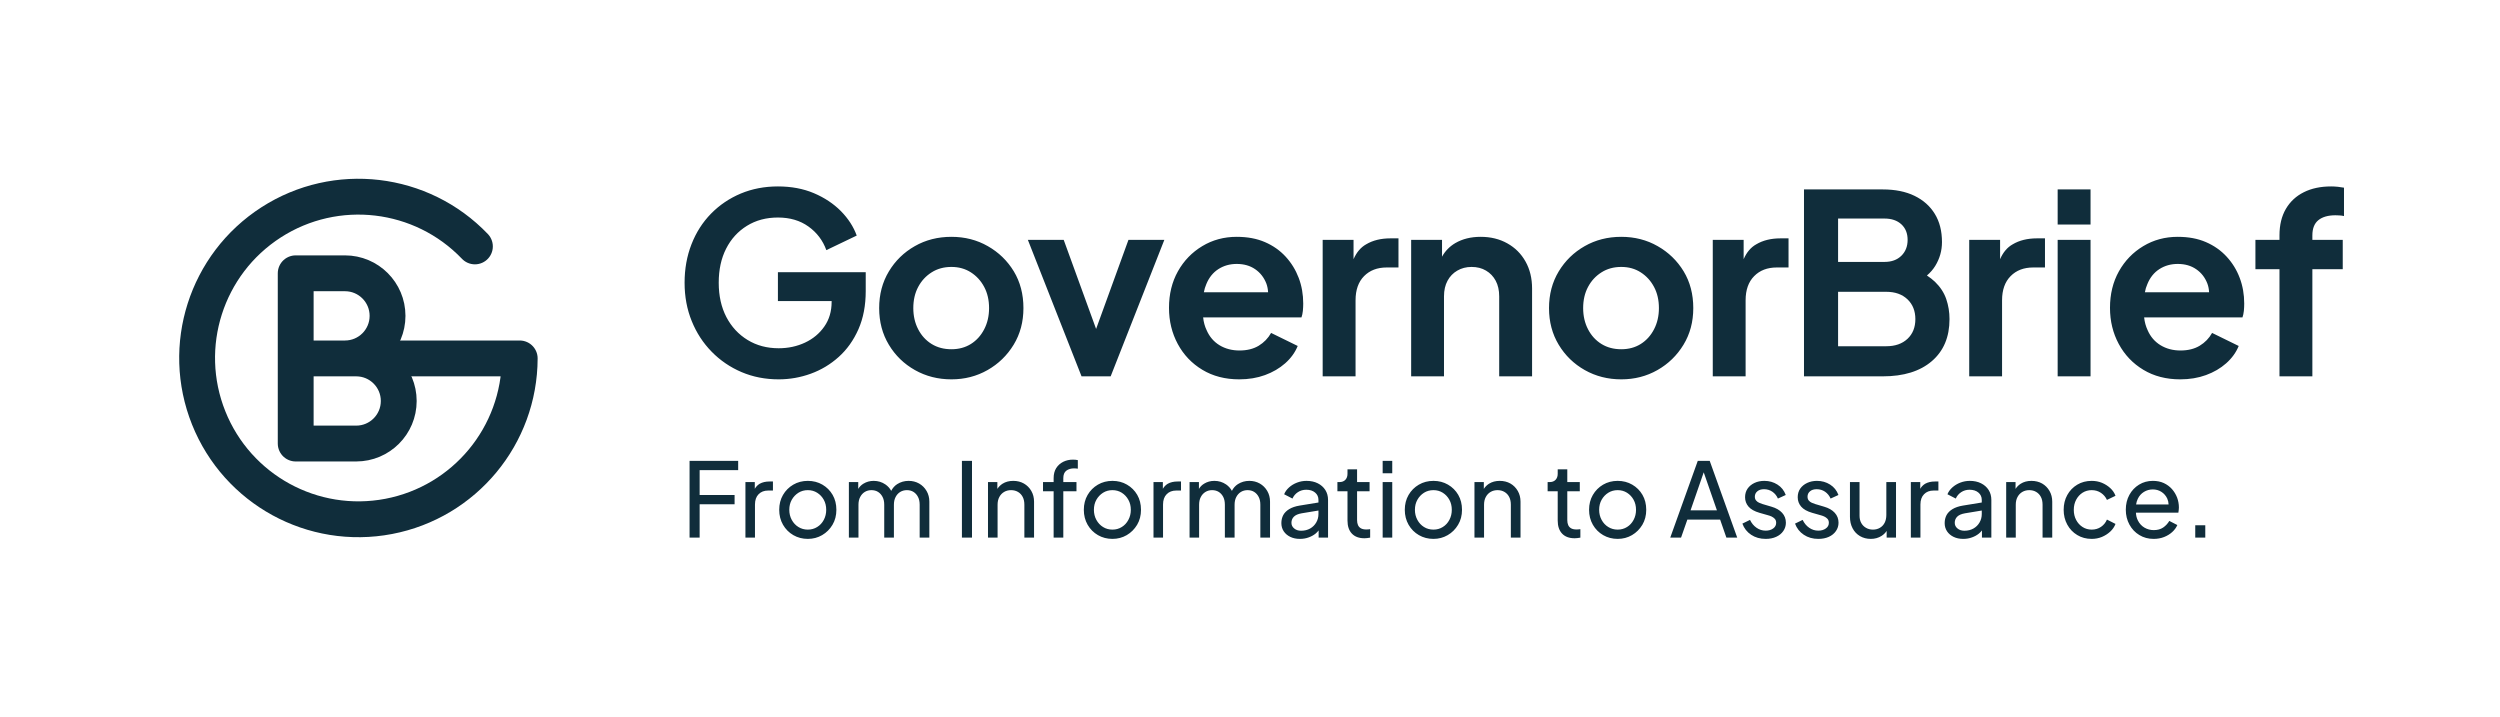
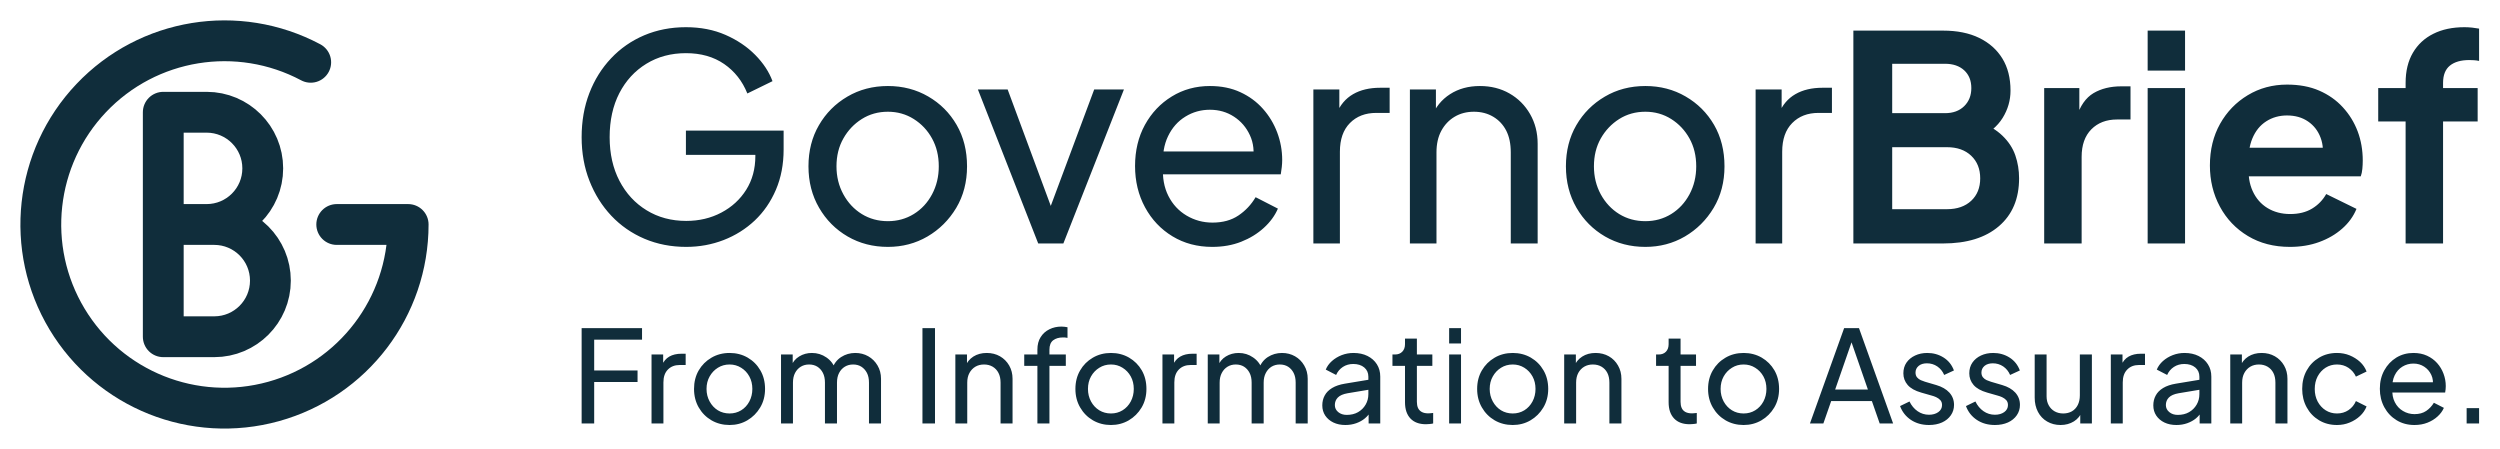
- <svg xmlns="http://www.w3.org/2000/svg" role="img" aria-label="GovernorBrief – From Information to Assurance." width="558" height="160" viewBox="0 0 558 160">
-   <g transform="translate(30 30)">
-     <path d="M76,25 A36,36 0 1 0 86,50 L57,50" fill="none" stroke="#102d3b" stroke-width="8" stroke-linecap="round" stroke-linejoin="round" />
-     <path d="M36,31 V69 M36,31 H47 a9.5,9.5 0 0 1 0,19 H36 M47,50 H49.5 a9.5,9.5 0 0 1 0,19 H36" fill="none" stroke="#102d3b" stroke-width="8" stroke-linecap="round" stroke-linejoin="round" />
+ <svg xmlns="http://www.w3.org/2000/svg" role="img" aria-label="GovernorBrief. From Information to Assurance." width="490" height="88" viewBox="0 0 490 88">
+   <g transform="translate(4 4)">
+     <g transform="translate(-10 -10)">
+       <path d="M66.90,18.21 A36,36 0 1 0 86,50 L72,50" stroke="#102d3b" fill="none" stroke-width="8" stroke-linecap="round" stroke-linejoin="round" />
+       <path d="M38,28 V72 M38,28 H46.5 a11,11 0 0 1 0,22 H38 M46.5,50.0 H48 a11,11 0 0 1 0,22 H38" stroke="#102d3b" fill="none" stroke-width="8" stroke-linecap="round" stroke-linejoin="round" />
+     </g>
+     <path d="M130.5 44.39Q126.07 44.39 122.32 42.8Q118.57 41.2 115.82 38.29Q113.08 35.38 111.54 31.46Q110 27.54 110 22.89Q110 18.18 111.51 14.26Q113.02 10.34 115.77 7.43Q118.51 4.52 122.26 2.92Q126.02 1.33 130.44 1.33Q134.75 1.33 138.2 2.84Q141.64 4.35 144.02 6.76Q146.4 9.17 147.41 11.91L142.48 14.32Q141.02 10.68 137.94 8.55Q134.86 6.42 130.44 6.42Q126.07 6.42 122.68 8.5Q119.3 10.57 117.39 14.26Q115.49 17.96 115.49 22.89Q115.49 27.76 117.42 31.46Q119.35 35.15 122.74 37.22Q126.13 39.3 130.5 39.3Q134.3 39.3 137.38 37.67Q140.46 36.05 142.26 33.19Q144.05 30.34 144.05 26.58V24.01L146.57 26.36H130.44V21.6H149.59V25.3Q149.59 29.66 148.08 33.19Q146.57 36.72 143.94 39.21Q141.3 41.7 137.83 43.05Q134.36 44.39 130.5 44.39ZM170.03 44.39Q165.66 44.39 162.14 42.35Q158.61 40.3 156.54 36.72Q154.46 33.14 154.46 28.6Q154.46 24.06 156.51 20.54Q158.55 17.01 162.08 14.94Q165.61 12.86 170.03 12.86Q174.4 12.86 177.93 14.91Q181.46 16.95 183.5 20.48Q185.54 24.01 185.54 28.6Q185.54 33.19 183.42 36.75Q181.29 40.3 177.79 42.35Q174.29 44.39 170.03 44.39ZM170.03 39.35Q172.83 39.35 175.1 37.95Q177.37 36.55 178.68 34.09Q180 31.62 180 28.6Q180 25.52 178.68 23.14Q177.37 20.76 175.1 19.33Q172.83 17.9 170.03 17.9Q167.18 17.9 164.91 19.33Q162.64 20.76 161.3 23.14Q159.95 25.52 159.95 28.6Q159.95 31.62 161.3 34.09Q162.64 36.55 164.91 37.95Q167.18 39.35 170.03 39.35ZM199.49 43.72 187.67 13.54H193.5L202.96 39.07H200.94L210.46 13.54H216.29L204.42 43.72ZM233.59 44.39Q229.22 44.39 225.81 42.32Q222.39 40.25 220.43 36.64Q218.47 33.02 218.47 28.54Q218.47 24.01 220.4 20.48Q222.34 16.95 225.67 14.91Q229 12.86 233.14 12.86Q236.5 12.86 239.11 14.07Q241.71 15.27 243.53 17.32Q245.35 19.36 246.33 21.96Q247.31 24.57 247.31 27.37Q247.31 27.98 247.23 28.74Q247.14 29.5 247.03 30.17H222.28V25.69H244.01L241.54 27.7Q242.05 24.79 240.98 22.5Q239.92 20.2 237.85 18.86Q235.78 17.51 233.14 17.51Q230.51 17.51 228.33 18.86Q226.14 20.2 224.94 22.69Q223.74 25.18 223.96 28.6Q223.74 31.9 225 34.4Q226.26 36.89 228.58 38.26Q230.9 39.63 233.65 39.63Q236.67 39.63 238.74 38.23Q240.82 36.83 242.1 34.65L246.47 36.89Q245.58 38.96 243.7 40.67Q241.82 42.38 239.28 43.38Q236.73 44.39 233.59 44.39ZM253.42 43.72V13.54H258.51V19.08L257.95 18.3Q259.02 15.72 261.2 14.46Q263.38 13.2 266.52 13.2H268.37V18.13H265.74Q262.54 18.13 260.58 20.12Q258.62 22.1 258.62 25.74V43.72ZM272.34 43.72V13.54H277.44V19.42L276.6 18.91Q277.72 16.06 280.21 14.46Q282.7 12.86 286.06 12.86Q289.31 12.86 291.86 14.32Q294.41 15.78 295.89 18.35Q297.38 20.93 297.38 24.18V43.72H292.11V25.86Q292.11 23.34 291.22 21.6Q290.32 19.86 288.67 18.88Q287.02 17.9 284.89 17.9Q282.76 17.9 281.11 18.88Q279.46 19.86 278.5 21.63Q277.55 23.39 277.55 25.86V43.72ZM318.49 44.39Q314.12 44.39 310.59 42.35Q307.06 40.3 304.99 36.72Q302.92 33.14 302.92 28.6Q302.92 24.06 304.96 20.54Q307.01 17.01 310.54 14.94Q314.06 12.86 318.49 12.86Q322.86 12.86 326.38 14.91Q329.91 16.95 331.96 20.48Q334 24.01 334 28.6Q334 33.19 331.87 36.75Q329.74 40.3 326.24 42.35Q322.74 44.39 318.49 44.39ZM318.49 39.35Q321.29 39.35 323.56 37.95Q325.82 36.55 327.14 34.09Q328.46 31.62 328.46 28.6Q328.46 25.52 327.14 23.14Q325.82 20.76 323.56 19.33Q321.29 17.9 318.49 17.9Q315.63 17.9 313.36 19.33Q311.1 20.76 309.75 23.14Q308.41 25.52 308.41 28.6Q308.41 31.62 309.75 34.09Q311.1 36.55 313.36 37.95Q315.63 39.35 318.49 39.35ZM340.1 43.72V13.54H345.2V19.08L344.64 18.3Q345.7 15.72 347.89 14.46Q350.07 13.2 353.21 13.2H355.06V18.13H352.42Q349.23 18.13 347.27 20.12Q345.31 22.1 345.31 25.74V43.72ZM359.26 43.72V2H376.84Q380.98 2 383.92 3.43Q386.86 4.86 388.46 7.46Q390.06 10.06 390.06 13.76Q390.06 16.62 388.52 19.11Q386.98 21.6 383.62 23.22V19.7Q386.7 20.87 388.49 22.61Q390.28 24.34 391.01 26.47Q391.74 28.6 391.74 30.95Q391.74 36.94 387.79 40.33Q383.84 43.72 376.84 43.72ZM366.87 37H377.62Q380.59 37 382.36 35.35Q384.12 33.7 384.12 30.95Q384.12 28.21 382.36 26.53Q380.59 24.85 377.62 24.85H366.87ZM366.87 18.18H377.23Q379.58 18.18 380.98 16.81Q382.38 15.44 382.38 13.26Q382.38 11.07 380.98 9.78Q379.58 8.5 377.23 8.5H366.87ZM396.66 43.72V13.26H403.55V20.03L402.99 19.02Q404.06 15.61 406.32 14.26Q408.59 12.92 411.78 12.92H413.58V19.42H410.94Q407.81 19.42 405.9 21.35Q404 23.28 404 26.75V43.72ZM416.94 43.72V13.26H424.27V43.72ZM416.94 9.84V2H424.27V9.84ZM444.82 44.39Q440.12 44.39 436.59 42.26Q433.06 40.14 431.1 36.5Q429.14 32.86 429.14 28.43Q429.14 23.84 431.13 20.28Q433.12 16.73 436.56 14.66Q440.01 12.58 444.26 12.58Q447.85 12.58 450.56 13.76Q453.28 14.94 455.18 17.01Q457.09 19.08 458.1 21.74Q459.1 24.4 459.1 27.48Q459.1 28.26 459.02 29.1Q458.94 29.94 458.71 30.56H435.19V24.96H454.57L451.1 27.59Q451.6 25.02 450.84 23Q450.09 20.98 448.38 19.81Q446.67 18.63 444.26 18.63Q441.97 18.63 440.18 19.78Q438.38 20.93 437.46 23.14Q436.54 25.35 436.76 28.49Q436.54 31.29 437.52 33.44Q438.5 35.6 440.43 36.78Q442.36 37.95 444.88 37.95Q447.4 37.95 449.16 36.89Q450.93 35.82 451.94 34.03L457.87 36.94Q456.98 39.13 455.07 40.81Q453.17 42.49 450.56 43.44Q447.96 44.39 444.82 44.39ZM467.5 43.72V19.81H462.13V13.26H467.5V12.25Q467.5 8.78 468.93 6.34Q470.36 3.9 472.94 2.62Q475.51 1.33 479.04 1.33Q479.71 1.33 480.52 1.41Q481.34 1.5 481.9 1.61V7.94Q481.34 7.82 480.86 7.8Q480.38 7.77 479.99 7.77Q477.53 7.77 476.18 8.86Q474.84 9.95 474.84 12.25V13.26H481.62V19.81H474.84V43.72ZM110 79V60.31H121.84V62.57H112.46V68.61H120.96V70.87H112.46V79ZM123.7 79V65.48H125.98V67.96L125.73 67.61Q126.21 66.46 127.18 65.89Q128.16 65.33 129.57 65.33H130.39V67.54H129.22Q127.79 67.54 126.91 68.43Q126.03 69.32 126.03 70.95V79ZM139 79.3Q137.04 79.3 135.46 78.39Q133.88 77.47 132.95 75.86Q132.03 74.26 132.03 72.23Q132.03 70.19 132.94 68.61Q133.86 67.03 135.44 66.11Q137.02 65.18 139 65.18Q140.96 65.18 142.54 66.09Q144.12 67.01 145.03 68.59Q145.95 70.17 145.95 72.23Q145.95 74.28 144.99 75.88Q144.04 77.47 142.47 78.39Q140.91 79.3 139 79.3ZM139 77.04Q140.25 77.04 141.27 76.42Q142.29 75.79 142.87 74.69Q143.46 73.58 143.46 72.23Q143.46 70.85 142.87 69.78Q142.29 68.71 141.27 68.08Q140.25 67.44 139 67.44Q137.72 67.44 136.7 68.08Q135.69 68.71 135.09 69.78Q134.48 70.85 134.48 72.23Q134.48 73.58 135.09 74.69Q135.69 75.79 136.7 76.42Q137.72 77.04 139 77.04ZM149.08 79V65.48H151.37V68.24L151.04 67.81Q151.54 66.53 152.65 65.86Q153.75 65.18 155.13 65.18Q156.71 65.18 157.98 66.06Q159.24 66.93 159.72 68.36L159.07 68.39Q159.59 66.81 160.85 65.99Q162.1 65.18 163.63 65.18Q165.04 65.18 166.18 65.83Q167.32 66.48 168 67.64Q168.68 68.79 168.68 70.25V79H166.32V71Q166.32 69.87 165.92 69.09Q165.51 68.31 164.82 67.87Q164.14 67.44 163.21 67.44Q162.3 67.44 161.59 67.87Q160.87 68.31 160.46 69.1Q160.05 69.89 160.05 71V79H157.69V71Q157.69 69.87 157.29 69.09Q156.89 68.31 156.2 67.87Q155.51 67.44 154.58 67.44Q153.67 67.44 152.96 67.87Q152.24 68.31 151.83 69.1Q151.42 69.89 151.42 71V79ZM176.8 79V60.31H179.26V79ZM183.25 79V65.48H185.53V68.11L185.16 67.89Q185.66 66.61 186.77 65.89Q187.89 65.18 189.4 65.18Q190.85 65.18 191.99 65.83Q193.13 66.48 193.8 67.64Q194.46 68.79 194.46 70.25V79H192.11V71Q192.11 69.87 191.7 69.09Q191.3 68.31 190.56 67.87Q189.82 67.44 188.87 67.44Q187.92 67.44 187.18 67.87Q186.44 68.31 186.01 69.1Q185.58 69.89 185.58 71V79ZM199.33 79V67.71H196.75V65.48H199.33V64.53Q199.33 63.07 199.97 62.07Q200.61 61.06 201.68 60.54Q202.74 60.01 204.05 60.01Q204.32 60.01 204.66 60.05Q205 60.09 205.23 60.14V62.22Q205.02 62.17 204.75 62.15Q204.47 62.14 204.32 62.14Q203.17 62.14 202.43 62.69Q201.69 63.25 201.69 64.53V65.48H204.9V67.71H201.69V79ZM213.75 79.3Q211.8 79.3 210.22 78.39Q208.64 77.47 207.71 75.86Q206.78 74.26 206.78 72.23Q206.78 70.19 207.7 68.61Q208.61 67.03 210.19 66.11Q211.77 65.18 213.75 65.18Q215.71 65.18 217.29 66.09Q218.87 67.01 219.79 68.59Q220.7 70.17 220.7 72.23Q220.7 74.28 219.75 75.88Q218.8 77.47 217.23 78.39Q215.66 79.3 213.75 79.3ZM213.75 77.04Q215.01 77.04 216.02 76.42Q217.04 75.79 217.63 74.69Q218.22 73.58 218.22 72.23Q218.22 70.85 217.63 69.78Q217.04 68.71 216.02 68.08Q215.01 67.44 213.75 67.44Q212.48 67.44 211.46 68.08Q210.44 68.71 209.84 69.78Q209.24 70.85 209.24 72.23Q209.24 73.58 209.84 74.69Q210.44 75.79 211.46 76.42Q212.48 77.04 213.75 77.04ZM223.84 79V65.48H226.12V67.96L225.87 67.61Q226.35 66.46 227.33 65.89Q228.3 65.33 229.71 65.33H230.54V67.54H229.36Q227.93 67.54 227.05 68.43Q226.17 69.32 226.17 70.95V79ZM232.72 79V65.48H235V68.24L234.68 67.81Q235.18 66.53 236.28 65.86Q237.39 65.18 238.77 65.18Q240.35 65.18 241.61 66.06Q242.88 66.93 243.36 68.36L242.7 68.39Q243.23 66.81 244.48 65.99Q245.74 65.18 247.27 65.18Q248.67 65.18 249.82 65.83Q250.96 66.48 251.63 67.64Q252.31 68.79 252.31 70.25V79H249.95V71Q249.95 69.87 249.55 69.09Q249.15 68.31 248.46 67.87Q247.77 67.44 246.84 67.44Q245.94 67.44 245.22 67.87Q244.51 68.31 244.1 69.1Q243.68 69.89 243.68 71V79H241.32V71Q241.32 69.87 240.92 69.09Q240.52 68.31 239.83 67.87Q239.14 67.44 238.21 67.44Q237.31 67.44 236.6 67.87Q235.88 68.31 235.47 69.1Q235.05 69.89 235.05 71V79ZM259.69 79.3Q258.36 79.3 257.34 78.81Q256.33 78.32 255.75 77.46Q255.17 76.59 255.17 75.46Q255.17 74.38 255.64 73.52Q256.1 72.65 257.09 72.05Q258.08 71.45 259.59 71.2L264.6 70.37V72.33L260.11 73.08Q258.81 73.31 258.22 73.91Q257.63 74.51 257.63 75.39Q257.63 76.22 258.29 76.77Q258.96 77.32 259.96 77.32Q261.24 77.32 262.18 76.78Q263.12 76.24 263.66 75.31Q264.2 74.38 264.2 73.26V69.82Q264.2 68.71 263.39 68.02Q262.57 67.34 261.24 67.34Q260.09 67.34 259.2 67.92Q258.31 68.51 257.88 69.49L255.85 68.44Q256.22 67.51 257.05 66.77Q257.88 66.03 258.98 65.6Q260.09 65.18 261.29 65.18Q262.85 65.18 264.03 65.77Q265.21 66.36 265.87 67.4Q266.53 68.44 266.53 69.82V79H264.25V76.44L264.68 76.59Q264.25 77.39 263.52 78Q262.8 78.6 261.82 78.95Q260.84 79.3 259.69 79.3ZM275.49 79.15Q273.51 79.15 272.44 78.02Q271.38 76.89 271.38 74.84V67.71H268.92V65.48H269.42Q270.32 65.48 270.85 64.93Q271.38 64.38 271.38 63.47V62.37H273.71V65.48H276.74V67.71H273.71V74.76Q273.71 75.44 273.92 75.94Q274.14 76.44 274.64 76.73Q275.14 77.02 275.97 77.02Q276.14 77.02 276.41 76.99Q276.67 76.97 276.9 76.94V79Q276.57 79.08 276.17 79.11Q275.77 79.15 275.49 79.15ZM280.03 79V65.48H282.36V79ZM280.03 63.32V60.31H282.36V63.32ZM292.5 79.3Q290.54 79.3 288.96 78.39Q287.38 77.47 286.45 75.86Q285.52 74.26 285.52 72.23Q285.52 70.19 286.44 68.61Q287.36 67.03 288.94 66.11Q290.52 65.18 292.5 65.18Q294.46 65.18 296.04 66.09Q297.62 67.01 298.53 68.59Q299.45 70.17 299.45 72.23Q299.45 74.28 298.49 75.88Q297.54 77.47 295.97 78.39Q294.41 79.3 292.5 79.3ZM292.5 77.04Q293.75 77.04 294.77 76.42Q295.78 75.79 296.37 74.69Q296.96 73.58 296.96 72.23Q296.96 70.85 296.37 69.78Q295.78 68.71 294.77 68.08Q293.75 67.44 292.5 67.44Q291.22 67.44 290.2 68.08Q289.19 68.71 288.59 69.78Q287.98 70.85 287.98 72.23Q287.98 73.58 288.59 74.69Q289.19 75.79 290.2 76.42Q291.22 77.04 292.5 77.04ZM302.58 79V65.48H304.87V68.11L304.49 67.89Q304.99 66.61 306.11 65.89Q307.22 65.18 308.73 65.18Q310.18 65.18 311.33 65.83Q312.47 66.48 313.13 67.64Q313.8 68.79 313.8 70.25V79H311.44V71Q311.44 69.87 311.04 69.09Q310.64 68.31 309.9 67.87Q309.16 67.44 308.2 67.44Q307.25 67.44 306.51 67.87Q305.77 68.31 305.34 69.1Q304.92 69.89 304.92 71V79ZM327.17 79.15Q325.19 79.15 324.12 78.02Q323.05 76.89 323.05 74.84V67.71H320.59V65.48H321.1Q322 65.48 322.53 64.93Q323.05 64.38 323.05 63.47V62.37H325.39V65.48H328.42V67.71H325.39V74.76Q325.39 75.44 325.6 75.94Q325.81 76.44 326.31 76.73Q326.82 77.02 327.64 77.02Q327.82 77.02 328.08 76.99Q328.35 76.97 328.57 76.94V79Q328.25 79.08 327.84 79.11Q327.44 79.15 327.17 79.15ZM337.75 79.3Q335.8 79.3 334.22 78.39Q332.64 77.47 331.71 75.86Q330.78 74.26 330.78 72.23Q330.78 70.19 331.7 68.61Q332.61 67.03 334.19 66.11Q335.77 65.18 337.75 65.18Q339.71 65.18 341.29 66.09Q342.87 67.01 343.79 68.59Q344.7 70.17 344.7 72.23Q344.7 74.28 343.75 75.88Q342.8 77.47 341.23 78.39Q339.66 79.3 337.75 79.3ZM337.75 77.04Q339.01 77.04 340.02 76.42Q341.04 75.79 341.63 74.69Q342.22 73.58 342.22 72.23Q342.22 70.85 341.63 69.78Q341.04 68.71 340.02 68.08Q339.01 67.44 337.75 67.44Q336.47 67.44 335.46 68.08Q334.44 68.71 333.84 69.78Q333.24 70.85 333.24 72.23Q333.24 73.58 333.84 74.69Q334.44 75.79 335.46 76.42Q336.47 77.04 337.75 77.04ZM350.75 79 357.45 60.31H360.36L367.05 79H364.42L362.89 74.61H354.91L353.38 79ZM355.69 72.35H362.11L358.55 62.09H359.25ZM374.08 79.3Q372.05 79.3 370.54 78.3Q369.04 77.29 368.41 75.59L370.26 74.69Q370.84 75.89 371.84 76.59Q372.85 77.29 374.08 77.29Q375.18 77.29 375.91 76.77Q376.64 76.24 376.64 75.39Q376.64 74.79 376.3 74.42Q375.96 74.06 375.48 73.84Q375.01 73.63 374.6 73.53L372.57 72.95Q370.74 72.43 369.9 71.45Q369.06 70.47 369.06 69.17Q369.06 67.96 369.67 67.07Q370.29 66.18 371.36 65.68Q372.42 65.18 373.75 65.18Q375.53 65.18 376.95 66.08Q378.37 66.98 378.97 68.61L377.06 69.49Q376.61 68.44 375.71 67.82Q374.81 67.21 373.68 67.21Q372.65 67.21 372.05 67.72Q371.44 68.24 371.44 69.02Q371.44 69.59 371.74 69.96Q372.05 70.32 372.47 70.51Q372.9 70.7 373.3 70.82L375.51 71.47Q377.16 71.95 378.08 72.95Q378.99 73.96 378.99 75.36Q378.99 76.49 378.37 77.39Q377.74 78.3 376.64 78.8Q375.53 79.3 374.08 79.3ZM387 79.3Q384.96 79.3 383.46 78.3Q381.95 77.29 381.33 75.59L383.18 74.69Q383.76 75.89 384.76 76.59Q385.77 77.29 387 77.29Q388.1 77.29 388.83 76.77Q389.56 76.24 389.56 75.39Q389.56 74.79 389.22 74.42Q388.88 74.06 388.4 73.84Q387.92 73.63 387.52 73.53L385.49 72.95Q383.66 72.43 382.82 71.45Q381.98 70.47 381.98 69.17Q381.98 67.96 382.59 67.07Q383.21 66.18 384.27 65.68Q385.34 65.18 386.67 65.18Q388.45 65.18 389.87 66.08Q391.29 66.98 391.89 68.61L389.98 69.49Q389.53 68.44 388.63 67.82Q387.72 67.21 386.6 67.21Q385.57 67.21 384.96 67.72Q384.36 68.24 384.36 69.02Q384.36 69.59 384.66 69.96Q384.96 70.32 385.39 70.51Q385.82 70.7 386.22 70.82L388.43 71.47Q390.08 71.95 391 72.95Q391.91 73.96 391.91 75.36Q391.91 76.49 391.29 77.39Q390.66 78.3 389.56 78.8Q388.45 79.3 387 79.3ZM399.87 79.3Q398.41 79.3 397.24 78.62Q396.08 77.95 395.44 76.73Q394.8 75.51 394.8 73.93V65.48H397.13V73.68Q397.13 74.69 397.55 75.44Q397.96 76.19 398.7 76.62Q399.44 77.04 400.39 77.04Q401.35 77.04 402.09 76.62Q402.83 76.19 403.24 75.39Q403.65 74.58 403.65 73.48V65.48H406.01V79H403.73V76.37L404.11 76.59Q403.63 77.87 402.49 78.59Q401.35 79.3 399.87 79.3ZM409.72 79V65.48H412.01V67.96L411.76 67.61Q412.23 66.46 413.21 65.89Q414.19 65.33 415.59 65.33H416.42V67.54H415.24Q413.81 67.54 412.94 68.43Q412.06 69.32 412.06 70.95V79ZM422.57 79.3Q421.24 79.3 420.22 78.81Q419.21 78.32 418.63 77.46Q418.05 76.59 418.05 75.46Q418.05 74.38 418.52 73.52Q418.98 72.65 419.97 72.05Q420.96 71.45 422.47 71.2L427.49 70.37V72.33L422.99 73.08Q421.69 73.31 421.1 73.91Q420.51 74.51 420.51 75.39Q420.51 76.22 421.18 76.77Q421.84 77.32 422.84 77.32Q424.12 77.32 425.06 76.78Q426 76.24 426.54 75.31Q427.08 74.38 427.08 73.26V69.82Q427.08 68.71 426.27 68.02Q425.45 67.34 424.12 67.34Q422.97 67.34 422.08 67.92Q421.19 68.51 420.76 69.49L418.73 68.44Q419.11 67.51 419.93 66.77Q420.76 66.03 421.87 65.6Q422.97 65.18 424.17 65.18Q425.73 65.18 426.91 65.77Q428.09 66.36 428.75 67.4Q429.42 68.44 429.42 69.82V79H427.13V76.44L427.56 76.59Q427.13 77.39 426.41 78Q425.68 78.6 424.7 78.95Q423.72 79.3 422.57 79.3ZM433.13 79V65.48H435.41V68.11L435.04 67.89Q435.54 66.61 436.65 65.89Q437.77 65.18 439.28 65.18Q440.73 65.18 441.87 65.83Q443.01 66.48 443.68 67.64Q444.34 68.79 444.34 70.25V79H441.98V71Q441.98 69.87 441.58 69.09Q441.18 68.31 440.44 67.87Q439.7 67.44 438.75 67.44Q437.8 67.44 437.06 67.87Q436.32 68.31 435.89 69.1Q435.46 69.89 435.46 71V79ZM454.05 79.3Q452.07 79.3 450.53 78.37Q448.98 77.44 448.11 75.84Q447.23 74.23 447.23 72.23Q447.23 70.19 448.11 68.61Q448.98 67.03 450.53 66.11Q452.07 65.18 454.05 65.18Q455.38 65.18 456.53 65.65Q457.69 66.13 458.57 66.93Q459.44 67.74 459.85 68.82L457.76 69.82Q457.29 68.77 456.31 68.1Q455.33 67.44 454.05 67.44Q452.82 67.44 451.83 68.06Q450.84 68.69 450.26 69.77Q449.69 70.85 449.69 72.25Q449.69 73.61 450.26 74.7Q450.84 75.79 451.83 76.42Q452.82 77.04 454.05 77.04Q455.33 77.04 456.31 76.38Q457.29 75.71 457.76 74.61L459.85 75.66Q459.44 76.72 458.57 77.53Q457.69 78.35 456.53 78.82Q455.38 79.3 454.05 79.3ZM469.23 79.3Q467.27 79.3 465.74 78.37Q464.21 77.44 463.33 75.83Q462.45 74.21 462.45 72.2Q462.45 70.17 463.32 68.59Q464.19 67.01 465.68 66.09Q467.17 65.18 469.03 65.18Q470.53 65.18 471.7 65.72Q472.87 66.26 473.68 67.17Q474.5 68.09 474.93 69.25Q475.37 70.42 475.37 71.67Q475.37 71.95 475.34 72.29Q475.3 72.63 475.25 72.93H464.16V70.92H473.89L472.79 71.83Q473.02 70.52 472.54 69.49Q472.06 68.46 471.13 67.86Q470.21 67.26 469.03 67.26Q467.85 67.26 466.87 67.86Q465.89 68.46 465.35 69.58Q464.81 70.7 464.91 72.23Q464.81 73.71 465.38 74.82Q465.94 75.94 466.98 76.55Q468.02 77.17 469.25 77.17Q470.61 77.17 471.54 76.54Q472.46 75.91 473.04 74.94L475 75.94Q474.6 76.87 473.76 77.63Q472.92 78.4 471.77 78.85Q470.63 79.3 469.23 79.3ZM479.46 79V75.99H481.9V79Z" fill="#102d3b" />
  </g>
-   <path d="M173.8 84.67L173.8 84.67Q169.32 84.67 165.51 83.05Q161.7 81.42 158.85 78.51Q155.99 75.6 154.4 71.68Q152.8 67.76 152.8 63.11Q152.8 58.46 154.34 54.52Q155.88 50.57 158.71 47.68Q161.54 44.8 165.34 43.2Q169.15 41.61 173.63 41.61Q178.11 41.61 181.67 43.12Q185.22 44.63 187.69 47.12Q190.15 49.62 191.22 52.58L191.22 52.58L184.44 55.83Q183.26 52.58 180.46 50.57Q177.66 48.55 173.63 48.55L173.63 48.55Q169.71 48.55 166.72 50.4Q163.72 52.25 162.07 55.5Q160.42 58.74 160.42 63.11Q160.42 67.48 162.12 70.76Q163.83 74.03 166.86 75.88Q169.88 77.73 173.8 77.73L173.8 77.73Q176.99 77.73 179.68 76.47Q182.37 75.21 183.99 72.88Q185.62 70.56 185.62 67.37L185.62 67.37L185.62 67.2L173.63 67.2L173.63 60.76L193.23 60.76L193.23 64.96Q193.23 69.78 191.61 73.47Q189.98 77.17 187.21 79.66Q184.44 82.15 180.97 83.41Q177.5 84.67 173.8 84.67M212.36 84.67L212.36 84.67Q207.88 84.67 204.21 82.6Q200.54 80.53 198.39 76.94Q196.23 73.36 196.23 68.77L196.23 68.77Q196.23 64.18 198.39 60.59Q200.54 57.01 204.18 54.94Q207.82 52.86 212.36 52.86L212.36 52.86Q216.84 52.86 220.48 54.94Q224.12 57.01 226.28 60.56Q228.43 64.12 228.43 68.77L228.43 68.77Q228.43 73.36 226.25 76.94Q224.06 80.53 220.42 82.6Q216.78 84.67 212.36 84.67M212.36 77.95L212.36 77.95Q214.82 77.95 216.7 76.78Q218.58 75.6 219.67 73.5Q220.76 71.4 220.76 68.77L220.76 68.77Q220.76 66.08 219.67 64.04Q218.58 61.99 216.7 60.79Q214.82 59.58 212.36 59.58L212.36 59.58Q209.84 59.58 207.94 60.79Q206.03 61.99 204.94 64.04Q203.85 66.08 203.85 68.77L203.85 68.77Q203.85 71.4 204.94 73.5Q206.03 75.6 207.94 76.78Q209.84 77.95 212.36 77.95M247.9 84L241.4 84L229.42 53.54L237.42 53.54L244.65 73.42L251.87 53.54L259.88 53.54L247.9 84M276.6 84.67L276.6 84.67Q271.9 84.67 268.37 82.54Q264.84 80.42 262.88 76.78Q260.92 73.14 260.92 68.71L260.92 68.71Q260.92 64.12 262.91 60.56Q264.9 57.01 268.34 54.94Q271.78 52.86 276.04 52.86L276.04 52.86Q279.62 52.86 282.34 54.04Q285.06 55.22 286.96 57.29Q288.86 59.36 289.87 62.02Q290.88 64.68 290.88 67.76L290.88 67.76Q290.88 68.54 290.8 69.38Q290.71 70.22 290.49 70.84L290.49 70.84L268.54 70.84Q268.7 72.41 269.32 73.7L269.32 73.7Q270.27 75.88 272.2 77.06Q274.14 78.23 276.66 78.23Q279.18 78.23 280.94 77.17Q282.7 76.1 283.71 74.31L283.71 74.31L289.65 77.22Q288.75 79.41 286.85 81.09Q284.94 82.77 282.34 83.72Q279.74 84.67 276.6 84.67M268.7 65.24L268.7 65.24L283.04 65.24Q282.98 64.18 282.65 63.28L282.65 63.28Q281.86 61.26 280.16 60.09Q278.45 58.91 276.04 58.91L276.04 58.91Q273.74 58.91 271.95 60.06Q270.16 61.21 269.26 63.39L269.26 63.39Q268.87 64.29 268.7 65.24M302.56 84L295.22 84L295.22 53.54L302.11 53.54L302.11 57.85Q303.12 55.55 304.91 54.54L304.91 54.54Q307.15 53.2 310.34 53.2L310.34 53.2L312.14 53.2L312.14 59.7L309.5 59.7Q306.37 59.7 304.46 61.63Q302.56 63.56 302.56 67.03L302.56 67.03L302.56 84M322.3 84L314.97 84L314.97 53.54L321.86 53.54L321.86 57.29Q322.92 55.38 324.82 54.26L324.82 54.26Q327.23 52.86 330.48 52.86L330.48 52.86Q333.84 52.86 336.44 54.32Q339.05 55.78 340.5 58.38Q341.96 60.98 341.96 64.4L341.96 64.4L341.96 84L334.62 84L334.62 66.14Q334.62 64.12 333.84 62.66Q333.06 61.21 331.68 60.4Q330.31 59.58 328.46 59.58L328.46 59.58Q326.67 59.58 325.27 60.4Q323.87 61.21 323.09 62.66Q322.3 64.12 322.3 66.14L322.3 66.14L322.3 84M361.87 84.67L361.87 84.67Q357.39 84.67 353.72 82.6Q350.06 80.53 347.9 76.94Q345.74 73.36 345.74 68.77L345.74 68.77Q345.74 64.18 347.9 60.59Q350.06 57.01 353.7 54.94Q357.34 52.86 361.87 52.86L361.87 52.86Q366.35 52.86 369.99 54.94Q373.63 57.01 375.79 60.56Q377.94 64.12 377.94 68.77L377.94 68.77Q377.94 73.36 375.76 76.94Q373.58 80.53 369.94 82.6Q366.3 84.67 361.87 84.67M361.87 77.95L361.87 77.95Q364.34 77.95 366.21 76.78Q368.09 75.6 369.18 73.5Q370.27 71.4 370.27 68.77L370.27 68.77Q370.27 66.08 369.18 64.04Q368.09 61.99 366.21 60.79Q364.34 59.58 361.87 59.58L361.87 59.58Q359.35 59.58 357.45 60.79Q355.54 61.99 354.45 64.04Q353.36 66.08 353.36 68.77L353.36 68.77Q353.36 71.4 354.45 73.5Q355.54 75.6 357.45 76.78Q359.35 77.95 361.87 77.95M389.62 84L382.29 84L382.29 53.54L389.18 53.54L389.18 57.85Q390.18 55.55 391.98 54.54L391.98 54.54Q394.22 53.2 397.41 53.2L397.41 53.2L399.2 53.2L399.2 59.7L396.57 59.7Q393.43 59.7 391.53 61.63Q389.62 63.56 389.62 67.03L389.62 67.03L389.62 84M420.23 84L402.65 84L402.65 42.28L420.23 42.28Q424.38 42.28 427.32 43.71Q430.26 45.14 431.85 47.74Q433.45 50.34 433.45 54.04L433.45 54.04Q433.45 56.9 431.94 59.36L431.94 59.36Q431.21 60.54 430.09 61.49L430.09 61.49Q431.1 62.16 431.88 62.89L431.88 62.89Q433.67 64.62 434.4 66.75Q435.13 68.88 435.13 71.23L435.13 71.23Q435.13 77.22 431.18 80.61Q427.23 84 420.23 84L420.23 84M410.26 65.13L410.26 77.28L421.02 77.28Q423.98 77.28 425.75 75.63Q427.51 73.98 427.51 71.23Q427.51 68.49 425.75 66.81Q423.98 65.13 421.02 65.13L421.02 65.13L410.26 65.13M410.26 48.78L410.26 58.46L420.62 58.46Q422.98 58.46 424.38 57.09Q425.78 55.72 425.78 53.54Q425.78 51.35 424.38 50.06Q422.98 48.78 420.62 48.78L420.62 48.78L410.26 48.78M446.86 84L439.53 84L439.53 53.54L446.42 53.54L446.42 57.85Q447.42 55.55 449.22 54.54L449.22 54.54Q451.46 53.2 454.65 53.2L454.65 53.2L456.44 53.2L456.44 59.7L453.81 59.7Q450.67 59.7 448.77 61.63Q446.86 63.56 446.86 67.03L446.86 67.03L446.86 84M466.61 84L459.27 84L459.27 53.54L466.61 53.54L466.61 84M466.61 50.12L459.27 50.12L459.27 42.28L466.61 42.28L466.61 50.12M486.63 84.67L486.63 84.67Q481.93 84.67 478.4 82.54Q474.87 80.42 472.91 76.78Q470.95 73.14 470.95 68.71L470.95 68.71Q470.95 64.12 472.94 60.56Q474.93 57.01 478.37 54.94Q481.82 52.86 486.07 52.86L486.07 52.86Q489.66 52.86 492.37 54.04Q495.09 55.22 496.99 57.29Q498.9 59.36 499.9 62.02Q500.91 64.68 500.91 67.76L500.91 67.76Q500.91 68.54 500.83 69.38Q500.74 70.22 500.52 70.84L500.52 70.84L478.57 70.84Q478.74 72.41 479.35 73.7L479.35 73.7Q480.3 75.88 482.24 77.06Q484.17 78.23 486.69 78.23Q489.21 78.23 490.97 77.17Q492.74 76.1 493.74 74.31L493.74 74.31L499.68 77.22Q498.78 79.41 496.88 81.09Q494.98 82.77 492.37 83.72Q489.77 84.67 486.63 84.67M478.74 65.24L478.74 65.24L493.07 65.24Q493.02 64.18 492.68 63.28L492.68 63.28Q491.9 61.26 490.19 60.09Q488.48 58.91 486.07 58.91L486.07 58.91Q483.78 58.91 481.98 60.06Q480.19 61.21 479.3 63.39L479.3 63.39Q478.9 64.29 478.74 65.24M516.12 84L508.78 84L508.78 60.09L503.41 60.09L503.41 53.54L508.78 53.54L508.78 52.53Q508.78 49.06 510.21 46.62Q511.64 44.18 514.22 42.9Q516.79 41.61 520.32 41.61L520.32 41.61Q520.99 41.61 521.8 41.69Q522.62 41.78 523.18 41.89L523.18 41.89L523.18 48.22Q522.62 48.1 522.14 48.08Q521.66 48.05 521.27 48.05L521.27 48.05Q518.81 48.05 517.46 49.14Q516.12 50.23 516.12 52.53L516.12 52.53L516.12 53.54L522.9 53.54L522.9 60.09L516.12 60.09L516.12 84" fill="#102d3b" />
-   <path d="M156.16 120L153.91 120L153.91 102.87L164.76 102.87L164.76 104.94L156.16 104.94L156.16 110.48L163.96 110.48L163.96 112.55L156.16 112.55L156.16 120M168.51 120L166.38 120L166.38 107.6L168.47 107.6L168.47 109.1Q168.88 108.39 169.57 107.97L169.57 107.97Q170.47 107.47 171.76 107.47L171.76 107.47L172.52 107.47L172.52 109.49L171.44 109.49Q170.12 109.49 169.32 110.31Q168.51 111.12 168.51 112.62L168.51 112.62L168.51 120M180.31 120.28L180.31 120.28Q178.52 120.28 177.07 119.44Q175.62 118.6 174.77 117.13Q173.92 115.65 173.92 113.79L173.92 113.79Q173.92 111.93 174.76 110.48Q175.6 109.03 177.05 108.18Q178.5 107.33 180.31 107.33L180.31 107.33Q182.11 107.33 183.56 108.17Q185 109.01 185.84 110.45Q186.68 111.9 186.68 113.79L186.68 113.79Q186.68 115.68 185.81 117.14Q184.94 118.6 183.5 119.44Q182.06 120.28 180.31 120.28M180.31 118.21L180.31 118.21Q181.46 118.21 182.39 117.63Q183.33 117.06 183.87 116.04Q184.41 115.03 184.41 113.79L184.41 113.79Q184.41 112.53 183.87 111.55Q183.33 110.57 182.39 109.98Q181.46 109.4 180.31 109.4L180.31 109.4Q179.14 109.4 178.21 109.98Q177.28 110.57 176.72 111.55Q176.17 112.53 176.17 113.79L176.17 113.79Q176.17 115.03 176.72 116.04Q177.28 117.06 178.21 117.63Q179.14 118.21 180.31 118.21M191.61 120L189.47 120L189.47 107.6L191.56 107.6L191.56 109.12Q192 108.39 192.73 107.95L192.73 107.95Q193.75 107.33 195.01 107.33L195.01 107.33Q196.46 107.33 197.63 108.13L197.63 108.13Q198.46 108.71 198.92 109.56L198.92 109.56Q199.4 108.61 200.25 108.06L200.25 108.06Q201.4 107.33 202.81 107.33L202.81 107.33Q204.09 107.33 205.14 107.92Q206.19 108.52 206.81 109.58Q207.43 110.64 207.43 111.97L207.43 111.97L207.43 120L205.27 120L205.27 112.66Q205.27 111.63 204.9 110.92Q204.53 110.2 203.9 109.8Q203.27 109.4 202.42 109.4L202.42 109.4Q201.59 109.4 200.93 109.8Q200.28 110.2 199.9 110.93Q199.52 111.65 199.52 112.66L199.52 112.66L199.52 120L197.36 120L197.36 112.66Q197.36 111.63 196.99 110.92Q196.62 110.2 195.99 109.8Q195.36 109.4 194.5 109.4L194.5 109.4Q193.68 109.4 193.02 109.8Q192.37 110.2 191.99 110.93Q191.61 111.65 191.61 112.66L191.61 112.66L191.61 120M216.95 120L214.7 120L214.7 102.87L216.95 102.87L216.95 120M222.66 120L220.52 120L220.52 107.6L222.61 107.6L222.61 109.12Q223.05 108.43 223.76 107.97L223.76 107.97Q224.77 107.33 226.15 107.33L226.15 107.33Q227.49 107.33 228.53 107.92Q229.58 108.52 230.19 109.58Q230.8 110.64 230.8 111.97L230.8 111.97L230.8 120L228.64 120L228.64 112.66Q228.64 111.63 228.27 110.92Q227.9 110.2 227.22 109.8Q226.54 109.4 225.67 109.4Q224.8 109.4 224.12 109.8Q223.44 110.2 223.05 110.93Q222.66 111.65 222.66 112.66L222.66 112.66L222.66 120M237.33 120L235.17 120L235.17 109.65L232.8 109.65L232.8 107.6L235.17 107.6L235.17 106.73Q235.17 105.39 235.75 104.47Q236.34 103.56 237.32 103.07Q238.3 102.59 239.49 102.59L239.49 102.59Q239.75 102.59 240.06 102.62Q240.37 102.66 240.57 102.7L240.57 102.7L240.57 104.61Q240.39 104.57 240.14 104.56Q239.88 104.54 239.75 104.54L239.75 104.54Q238.69 104.54 238.01 105.05Q237.33 105.56 237.33 106.73L237.33 106.73L237.33 107.6L240.27 107.6L240.27 109.65L237.33 109.65L237.33 120M248.3 120.28L248.3 120.28Q246.51 120.28 245.06 119.44Q243.61 118.6 242.76 117.13Q241.91 115.65 241.91 113.79L241.91 113.79Q241.91 111.93 242.75 110.48Q243.59 109.03 245.04 108.18Q246.48 107.33 248.3 107.33L248.3 107.33Q250.1 107.33 251.54 108.17Q252.99 109.01 253.83 110.45Q254.67 111.9 254.67 113.79L254.67 113.79Q254.67 115.68 253.8 117.14Q252.92 118.6 251.49 119.44Q250.05 120.28 248.3 120.28M248.3 118.21L248.3 118.21Q249.45 118.21 250.38 117.63Q251.31 117.06 251.85 116.04Q252.4 115.03 252.4 113.79L252.4 113.79Q252.4 112.53 251.85 111.55Q251.31 110.57 250.38 109.98Q249.45 109.4 248.3 109.4L248.3 109.4Q247.13 109.4 246.2 109.98Q245.27 110.57 244.71 111.55Q244.16 112.53 244.16 113.79L244.16 113.79Q244.16 115.03 244.71 116.04Q245.27 117.06 246.2 117.63Q247.13 118.21 248.3 118.21M259.59 120L257.46 120L257.46 107.6L259.55 107.6L259.55 109.1Q259.96 108.39 260.65 107.97L260.65 107.97Q261.55 107.47 262.84 107.47L262.84 107.47L263.6 107.47L263.6 109.49L262.52 109.49Q261.2 109.49 260.4 110.31Q259.59 111.12 259.59 112.62L259.59 112.62L259.59 120M267.64 120L265.51 120L265.51 107.6L267.6 107.6L267.6 109.12Q268.04 108.39 268.77 107.95L268.77 107.95Q269.78 107.33 271.05 107.33L271.05 107.33Q272.5 107.33 273.67 108.13L273.67 108.13Q274.5 108.71 274.96 109.56L274.96 109.56Q275.44 108.61 276.29 108.06L276.29 108.06Q277.44 107.33 278.85 107.33L278.85 107.33Q280.13 107.33 281.18 107.92Q282.23 108.52 282.85 109.58Q283.47 110.64 283.47 111.97L283.47 111.97L283.47 120L281.31 120L281.31 112.66Q281.31 111.63 280.94 110.92Q280.57 110.2 279.94 109.8Q279.31 109.4 278.45 109.4L278.45 109.4Q277.63 109.4 276.97 109.8Q276.32 110.2 275.94 110.93Q275.56 111.65 275.56 112.66L275.56 112.66L275.56 120L273.39 120L273.39 112.66Q273.39 111.63 273.03 110.92Q272.66 110.2 272.03 109.8Q271.39 109.4 270.54 109.4L270.54 109.4Q269.71 109.4 269.06 109.8Q268.4 110.2 268.02 110.93Q267.64 111.65 267.64 112.66L267.64 112.66L267.64 120M290.14 120.28L290.14 120.28Q288.92 120.28 287.99 119.83Q287.06 119.38 286.53 118.59Q286 117.79 286 116.76L286 116.76Q286 115.77 286.42 114.97Q286.85 114.18 287.76 113.63Q288.67 113.08 290.05 112.85L290.05 112.85L294.28 112.16L294.28 111.58Q294.28 110.57 293.53 109.94Q292.78 109.31 291.56 109.31L291.56 109.31Q290.51 109.31 289.69 109.85Q288.87 110.39 288.48 111.28L288.48 111.28L286.62 110.32Q286.96 109.47 287.72 108.79Q288.48 108.11 289.49 107.72Q290.51 107.33 291.61 107.33L291.61 107.33Q293.04 107.33 294.12 107.87Q295.2 108.41 295.81 109.36Q296.42 110.32 296.42 111.58L296.42 111.58L296.42 120L294.32 120L294.32 118.39Q294.03 118.76 293.66 119.08L293.66 119.08Q292.99 119.63 292.09 119.95Q291.2 120.28 290.14 120.28M294.28 114.73L294.28 113.95L290.53 114.57Q289.33 114.78 288.79 115.33Q288.25 115.88 288.25 116.69L288.25 116.69Q288.25 117.45 288.86 117.95Q289.47 118.46 290.39 118.46L290.39 118.46Q291.56 118.46 292.43 117.96Q293.29 117.47 293.78 116.62Q294.28 115.77 294.28 114.73L294.28 114.73M304.54 120.14L304.54 120.14Q302.72 120.14 301.74 119.1Q300.76 118.07 300.76 116.18L300.76 116.18L300.76 109.65L298.51 109.65L298.51 107.6L298.97 107.6Q299.8 107.6 300.28 107.1Q300.76 106.59 300.76 105.76L300.76 105.76L300.76 104.75L302.9 104.75L302.9 107.6L305.69 107.6L305.69 109.65L302.9 109.65L302.9 116.11Q302.9 116.73 303.1 117.19Q303.29 117.65 303.75 117.92Q304.21 118.18 304.97 118.18L304.97 118.18Q305.13 118.18 305.38 118.16Q305.62 118.14 305.82 118.11L305.82 118.11L305.82 120Q305.53 120.07 305.16 120.1Q304.79 120.14 304.54 120.14M310.75 120L308.61 120L308.61 107.6L310.75 107.6L310.75 120M310.75 105.63L308.61 105.63L308.61 102.87L310.75 102.87L310.75 105.63M319.95 120.28L319.95 120.28Q318.15 120.28 316.7 119.44Q315.25 118.6 314.4 117.13Q313.55 115.65 313.55 113.79L313.55 113.79Q313.55 111.93 314.39 110.48Q315.23 109.03 316.68 108.18Q318.13 107.33 319.95 107.33L319.95 107.33Q321.74 107.33 323.19 108.17Q324.64 109.01 325.48 110.45Q326.32 111.9 326.32 113.79L326.32 113.79Q326.32 115.68 325.44 117.14Q324.57 118.6 323.13 119.44Q321.69 120.28 319.95 120.28M319.95 118.21L319.95 118.21Q321.1 118.21 322.03 117.63Q322.96 117.06 323.5 116.04Q324.04 115.03 324.04 113.79L324.04 113.79Q324.04 112.53 323.5 111.55Q322.96 110.57 322.03 109.98Q321.1 109.4 319.95 109.4L319.95 109.4Q318.77 109.4 317.84 109.98Q316.91 110.57 316.36 111.55Q315.81 112.53 315.81 113.79L315.81 113.79Q315.81 115.03 316.36 116.04Q316.91 117.06 317.84 117.63Q318.77 118.21 319.95 118.21M331.24 120L329.1 120L329.1 107.6L331.19 107.6L331.19 109.12Q331.63 108.43 332.34 107.97L332.34 107.97Q333.36 107.33 334.74 107.33L334.74 107.33Q336.07 107.33 337.12 107.92Q338.16 108.52 338.77 109.58Q339.38 110.64 339.38 111.97L339.38 111.97L339.38 120L337.22 120L337.22 112.66Q337.22 111.63 336.85 110.92Q336.48 110.2 335.8 109.8Q335.13 109.4 334.25 109.4Q333.38 109.4 332.7 109.8Q332.02 110.2 331.63 110.93Q331.24 111.65 331.24 112.66L331.24 112.66L331.24 120M351.46 120.14L351.46 120.14Q349.64 120.14 348.66 119.1Q347.68 118.07 347.68 116.18L347.68 116.18L347.68 109.65L345.43 109.65L345.43 107.6L345.89 107.6Q346.72 107.6 347.2 107.1Q347.68 106.59 347.68 105.76L347.68 105.76L347.68 104.75L349.82 104.75L349.82 107.6L352.61 107.6L352.61 109.65L349.82 109.65L349.82 116.11Q349.82 116.73 350.02 117.19Q350.21 117.65 350.67 117.92Q351.13 118.18 351.89 118.18L351.89 118.18Q352.05 118.18 352.3 118.16Q352.54 118.14 352.74 118.11L352.74 118.11L352.74 120Q352.45 120.07 352.08 120.1Q351.71 120.14 351.46 120.14M361.07 120.28L361.07 120.28Q359.28 120.28 357.83 119.44Q356.38 118.6 355.53 117.13Q354.68 115.65 354.68 113.79L354.68 113.79Q354.68 111.93 355.52 110.48Q356.36 109.03 357.8 108.18Q359.25 107.33 361.07 107.33L361.07 107.33Q362.86 107.33 364.31 108.17Q365.76 109.01 366.6 110.45Q367.44 111.9 367.44 113.79L367.44 113.79Q367.44 115.68 366.57 117.14Q365.69 118.6 364.26 119.44Q362.82 120.28 361.07 120.28M361.07 118.21L361.07 118.21Q362.22 118.21 363.15 117.63Q364.08 117.06 364.62 116.04Q365.16 115.03 365.16 113.79L365.16 113.79Q365.16 112.53 364.62 111.55Q364.08 110.57 363.15 109.98Q362.22 109.4 361.07 109.4L361.07 109.4Q359.9 109.4 358.97 109.98Q358.03 110.57 357.48 111.55Q356.93 112.53 356.93 113.79L356.93 113.79Q356.93 115.03 357.48 116.04Q358.03 117.06 358.97 117.63Q359.9 118.21 361.07 118.21M375.21 120L372.8 120L378.94 102.87L381.61 102.87L387.75 120L385.33 120L383.93 115.97L376.62 115.97L375.21 120M380.27 105.42L377.33 113.91L383.22 113.91L380.27 105.42M394.1 120.28L394.1 120.28Q392.24 120.28 390.85 119.36Q389.47 118.44 388.9 116.87L388.9 116.87L390.6 116.04Q391.13 117.15 392.05 117.79Q392.97 118.44 394.1 118.44L394.1 118.44Q395.11 118.44 395.78 117.95Q396.44 117.47 396.44 116.69L396.44 116.69Q396.44 116.14 396.13 115.8Q395.82 115.47 395.39 115.27Q394.95 115.08 394.58 114.99L394.58 114.99L392.72 114.46Q391.04 113.97 390.27 113.08Q389.5 112.18 389.5 110.98L389.5 110.98Q389.5 109.88 390.06 109.06Q390.63 108.25 391.6 107.79Q392.58 107.33 393.8 107.33L393.8 107.33Q395.43 107.33 396.73 108.16Q398.03 108.98 398.58 110.48L398.58 110.48L396.83 111.28Q396.42 110.32 395.59 109.75Q394.76 109.19 393.73 109.19L393.73 109.19Q392.79 109.19 392.24 109.66Q391.68 110.13 391.68 110.85L391.68 110.85Q391.68 111.38 391.96 111.71Q392.24 112.04 392.63 112.21Q393.02 112.39 393.38 112.5L393.38 112.5L395.41 113.1Q396.93 113.54 397.77 114.46Q398.61 115.38 398.61 116.67L398.61 116.67Q398.61 117.7 398.03 118.53Q397.46 119.36 396.44 119.82Q395.43 120.28 394.1 120.28M405.85 120.28L405.85 120.28Q403.99 120.28 402.61 119.36Q401.23 118.44 400.65 116.87L400.65 116.87L402.35 116.04Q402.88 117.15 403.8 117.79Q404.72 118.44 405.85 118.44L405.85 118.44Q406.86 118.44 407.53 117.95Q408.2 117.47 408.2 116.69L408.2 116.69Q408.2 116.14 407.89 115.8Q407.58 115.47 407.14 115.27Q406.7 115.08 406.33 114.99L406.33 114.99L404.47 114.46Q402.79 113.97 402.02 113.08Q401.25 112.18 401.25 110.98L401.25 110.98Q401.25 109.88 401.81 109.06Q402.38 108.25 403.36 107.79Q404.33 107.33 405.55 107.33L405.55 107.33Q407.18 107.33 408.48 108.16Q409.78 108.98 410.34 110.48L410.34 110.48L408.59 111.28Q408.17 110.32 407.35 109.75Q406.52 109.19 405.48 109.19L405.48 109.19Q404.54 109.19 403.99 109.66Q403.44 110.13 403.44 110.85L403.44 110.85Q403.44 111.38 403.71 111.71Q403.99 112.04 404.38 112.21Q404.77 112.39 405.14 112.5L405.14 112.5L407.16 113.1Q408.68 113.54 409.52 114.46Q410.36 115.38 410.36 116.67L410.36 116.67Q410.36 117.7 409.78 118.53Q409.21 119.36 408.2 119.82Q407.18 120.28 405.85 120.28M417.56 120.28L417.56 120.28Q416.22 120.28 415.15 119.66Q414.08 119.03 413.5 117.92Q412.91 116.8 412.91 115.35L412.91 115.35L412.91 107.6L415.05 107.6L415.05 115.12Q415.05 116.04 415.43 116.73Q415.81 117.42 416.49 117.81Q417.17 118.21 418.04 118.21Q418.91 118.21 419.59 117.81Q420.27 117.42 420.65 116.69Q421.03 115.95 421.03 114.94L421.03 114.94L421.03 107.6L423.19 107.6L423.19 120L421.1 120L421.1 118.5Q420.66 119.17 419.97 119.61L419.97 119.61Q418.91 120.28 417.56 120.28M428.64 120L426.5 120L426.5 107.6L428.6 107.6L428.6 109.1Q429.01 108.39 429.7 107.97L429.7 107.97Q430.6 107.47 431.89 107.47L431.89 107.47L432.65 107.47L432.65 109.49L431.56 109.49Q430.25 109.49 429.45 110.31Q428.64 111.12 428.64 112.62L428.64 112.62L428.64 120M438.19 120.28L438.19 120.28Q436.97 120.28 436.04 119.83Q435.11 119.38 434.58 118.59Q434.05 117.79 434.05 116.76L434.05 116.76Q434.05 115.77 434.47 114.97Q434.9 114.18 435.81 113.63Q436.72 113.08 438.1 112.85L438.1 112.85L442.33 112.16L442.33 111.58Q442.33 110.57 441.58 109.94Q440.83 109.31 439.61 109.31L439.61 109.31Q438.56 109.31 437.74 109.85Q436.92 110.39 436.53 111.28L436.53 111.28L434.67 110.32Q435.01 109.47 435.77 108.79Q436.53 108.11 437.54 107.72Q438.56 107.33 439.66 107.33L439.66 107.33Q441.09 107.33 442.17 107.87Q443.25 108.41 443.86 109.36Q444.47 110.32 444.47 111.58L444.47 111.58L444.47 120L442.37 120L442.37 118.39Q442.08 118.76 441.71 119.08L441.71 119.08Q441.04 119.63 440.14 119.95Q439.25 120.28 438.19 120.28M442.33 114.73L442.33 113.95L438.58 114.57Q437.38 114.78 436.84 115.33Q436.3 115.88 436.3 116.69L436.3 116.69Q436.3 117.45 436.91 117.95Q437.52 118.46 438.44 118.46L438.44 118.46Q439.61 118.46 440.48 117.96Q441.34 117.47 441.83 116.62Q442.33 115.77 442.33 114.73L442.33 114.73M449.92 120L447.78 120L447.78 107.6L449.87 107.6L449.87 109.12Q450.31 108.43 451.02 107.97L451.02 107.97Q452.03 107.33 453.41 107.33L453.41 107.33Q454.75 107.33 455.8 107.92Q456.84 108.52 457.45 109.58Q458.06 110.64 458.06 111.97L458.06 111.97L458.06 120L455.9 120L455.9 112.66Q455.9 111.63 455.53 110.92Q455.16 110.2 454.48 109.8Q453.81 109.4 452.93 109.4Q452.06 109.4 451.38 109.8Q450.7 110.2 450.31 110.93Q449.92 111.65 449.92 112.66L449.92 112.66L449.92 120M466.87 120.28L466.87 120.28Q465.05 120.28 463.64 119.42Q462.22 118.57 461.42 117.1Q460.61 115.63 460.61 113.79L460.61 113.79Q460.61 111.93 461.42 110.48Q462.22 109.03 463.64 108.18Q465.05 107.33 466.87 107.33L466.87 107.33Q468.09 107.33 469.15 107.76Q470.2 108.2 471.01 108.94Q471.81 109.67 472.18 110.66L472.18 110.66L470.27 111.58Q469.84 110.62 468.94 110.01Q468.04 109.4 466.87 109.4L466.87 109.4Q465.74 109.4 464.83 109.97Q463.93 110.55 463.4 111.54Q462.87 112.53 462.87 113.81L462.87 113.81Q462.87 115.06 463.4 116.06Q463.93 117.06 464.83 117.63Q465.74 118.21 466.87 118.21L466.87 118.21Q468.04 118.21 468.94 117.6Q469.84 116.99 470.27 115.97L470.27 115.97L472.18 116.94Q471.81 117.91 471.01 118.65Q470.2 119.4 469.15 119.84Q468.09 120.28 466.87 120.28M480.69 120.28L480.69 120.28Q478.9 120.28 477.5 119.42Q476.09 118.57 475.29 117.09Q474.48 115.61 474.48 113.77L474.48 113.77Q474.48 111.9 475.28 110.45Q476.07 109.01 477.44 108.17Q478.81 107.33 480.51 107.33L480.51 107.33Q481.89 107.33 482.96 107.82Q484.03 108.32 484.78 109.16Q485.52 110 485.93 111.06Q486.33 112.13 486.33 113.28L486.33 113.28Q486.33 113.54 486.29 113.85Q486.26 114.16 486.21 114.43L486.21 114.43L476.74 114.43Q476.78 115.4 477.17 116.16L477.17 116.16Q477.68 117.19 478.63 117.76Q479.59 118.32 480.72 118.32L480.72 118.32Q481.96 118.32 482.81 117.75Q483.66 117.17 484.19 116.27L484.19 116.27L485.98 117.19Q485.61 118.05 484.84 118.75Q484.07 119.45 483.03 119.86Q481.98 120.28 480.69 120.28M476.78 112.59L476.78 112.59L484.03 112.59Q484 111.88 483.73 111.28L483.73 111.28Q483.29 110.34 482.44 109.79Q481.59 109.24 480.51 109.24Q479.43 109.24 478.53 109.79Q477.63 110.34 477.15 111.35L477.15 111.35Q476.87 111.93 476.78 112.59M492.22 120L489.98 120L489.98 117.24L492.22 117.24L492.22 120" fill="#102d3b" />
</svg>
